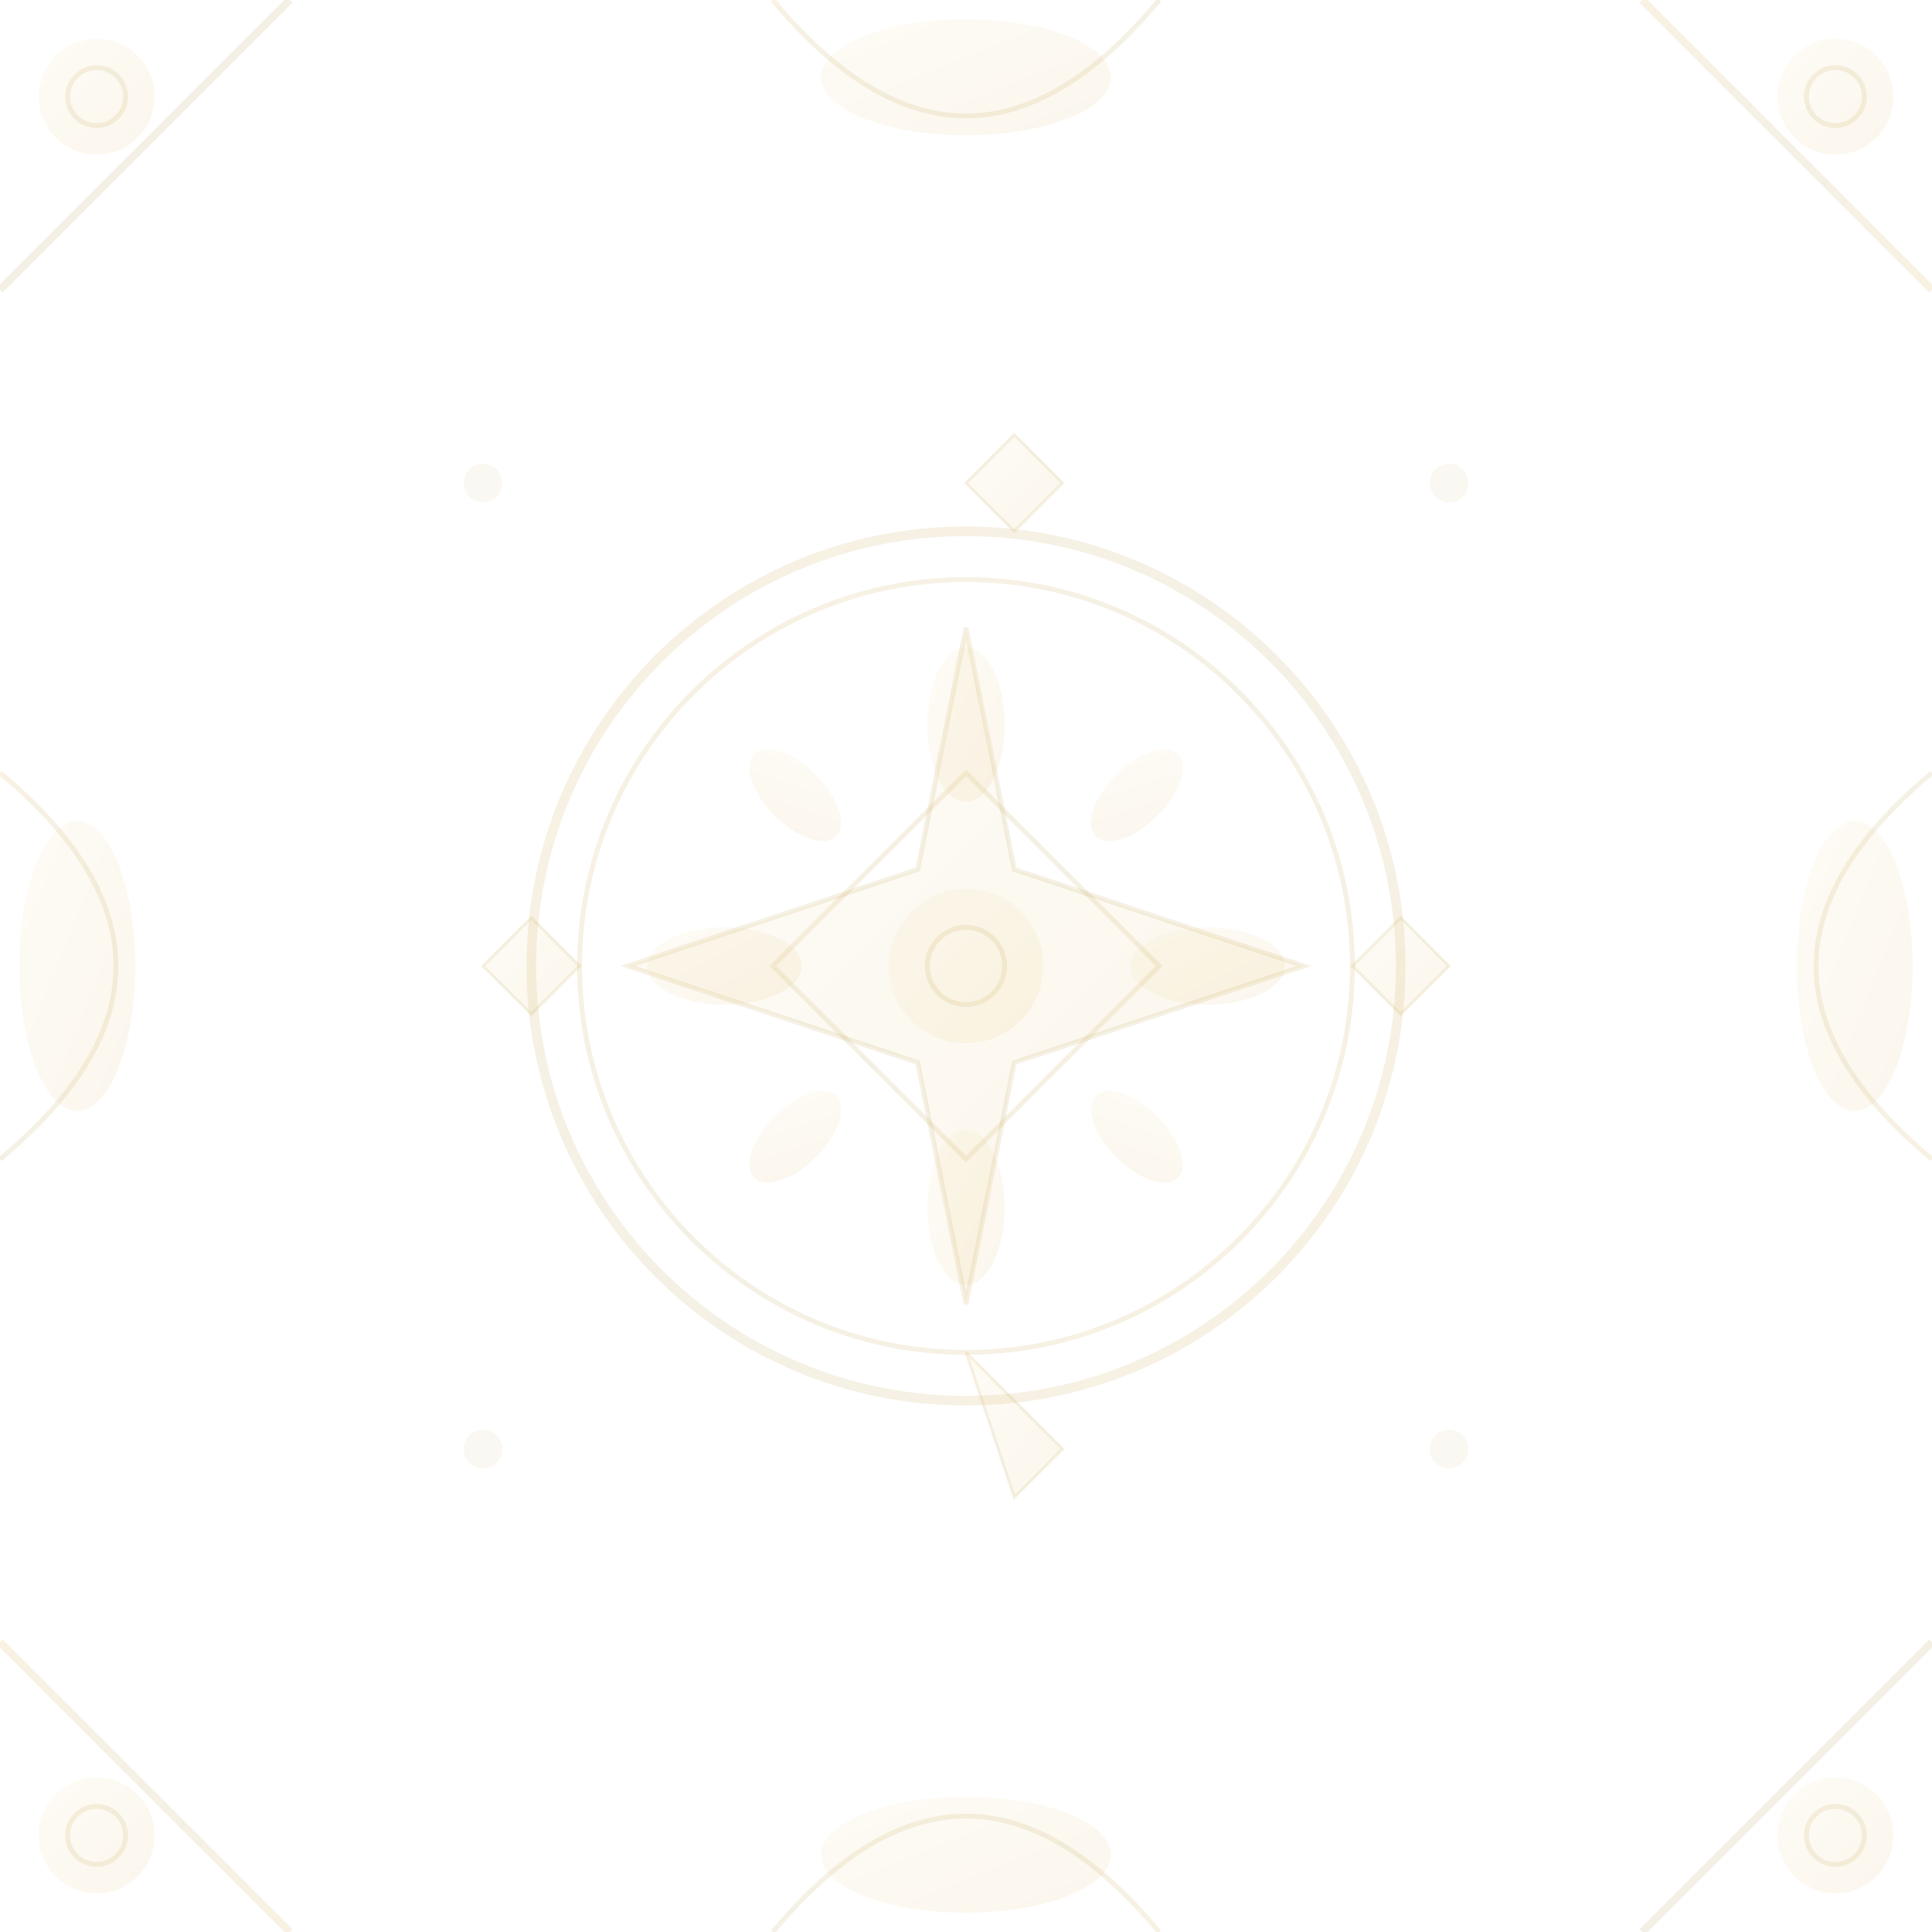
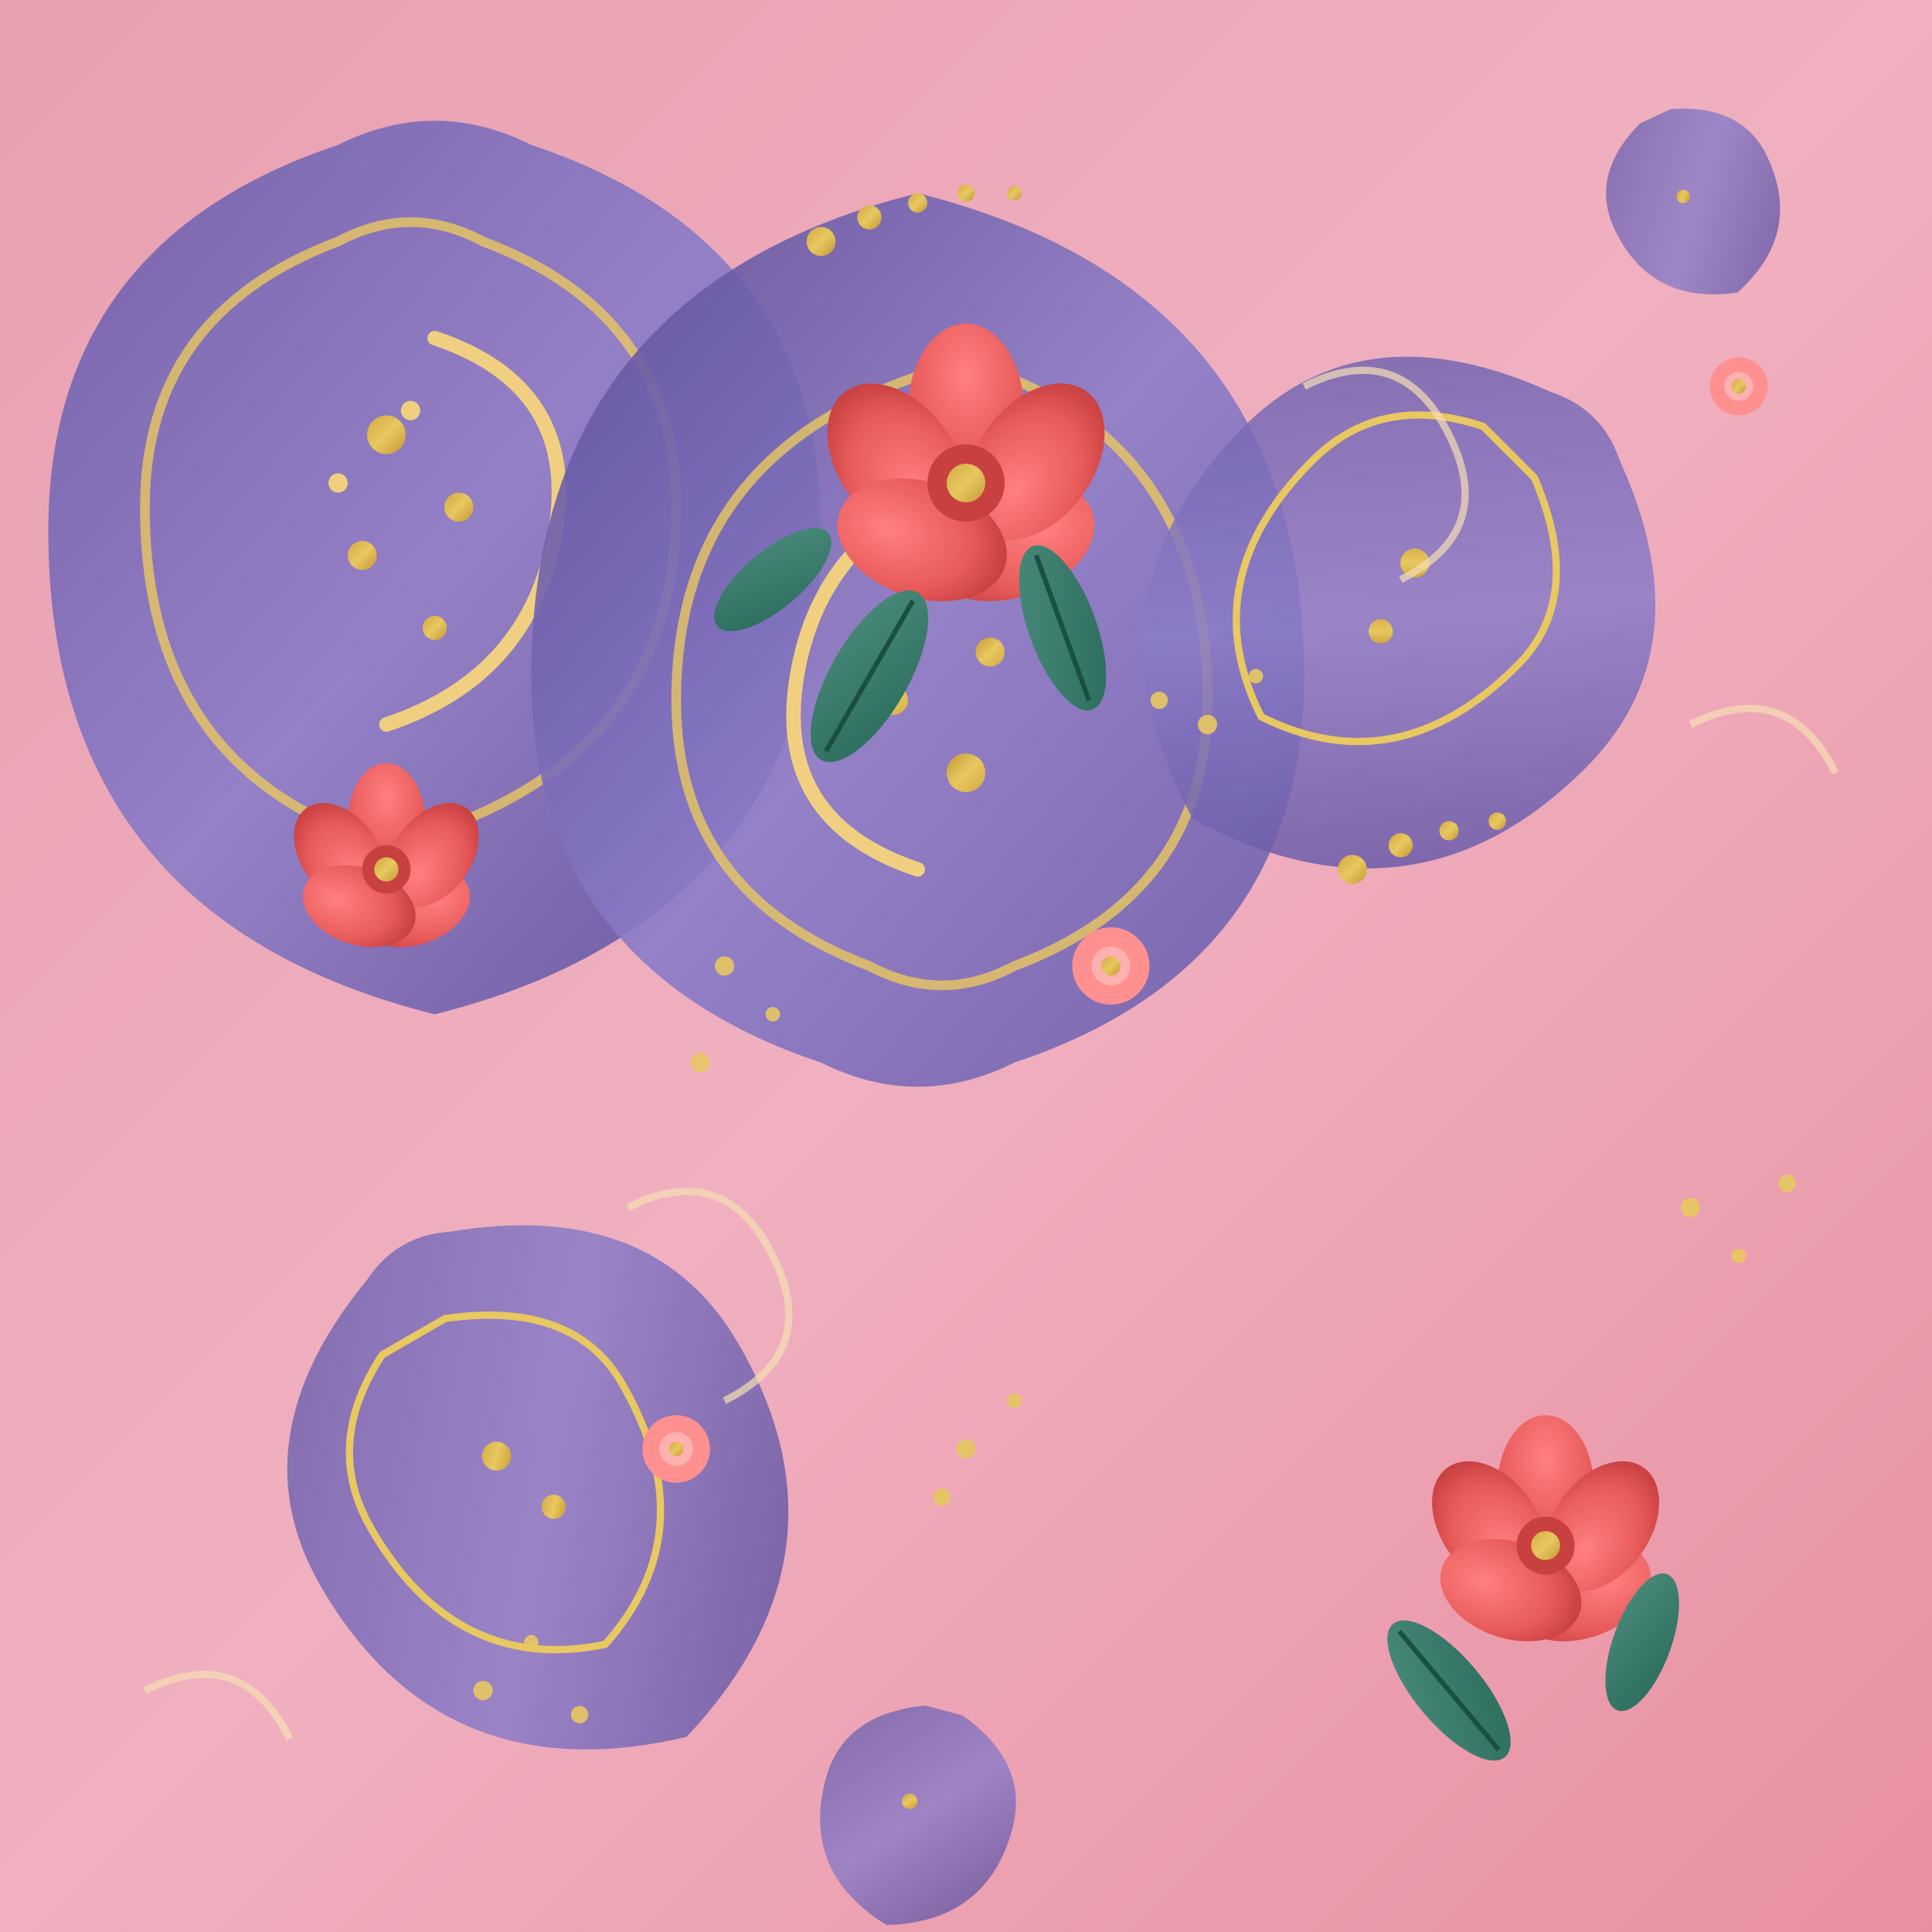
- <svg xmlns="http://www.w3.org/2000/svg" viewBox="0 0 200 200" width="200" height="200">
+ <svg xmlns="http://www.w3.org/2000/svg" viewBox="0 0 400 400" width="400" height="400">
  <defs>
-     <linearGradient id="batik-gold" x1="0%" y1="0%" x2="100%" y2="100%">
-       <stop offset="0%" style="stop-color:#D4A843;stop-opacity:0.15" />
-       <stop offset="50%" style="stop-color:#A8872A;stop-opacity:0.12" />
-       <stop offset="100%" style="stop-color:#D4A843;stop-opacity:0.15" />
+     <linearGradient id="pink-base" x1="0%" y1="0%" x2="100%" y2="100%">
+       <stop offset="0%" style="stop-color:#E8A0B0" />
+       <stop offset="50%" style="stop-color:#F0B0C0" />
+       <stop offset="100%" style="stop-color:#E890A0" />
    </linearGradient>
-     <linearGradient id="batik-gold-accent" x1="0%" y1="0%" x2="100%" y2="100%">
-       <stop offset="0%" style="stop-color:#F2D98B;stop-opacity:0.08" />
-       <stop offset="100%" style="stop-color:#D4A843;stop-opacity:0.1" />
+     <linearGradient id="blue-purple" x1="0%" y1="0%" x2="100%" y2="100%">
+       <stop offset="0%" style="stop-color:#6B5CA8" />
+       <stop offset="50%" style="stop-color:#8B7CC8" />
+       <stop offset="100%" style="stop-color:#5B4C98" />
+     </linearGradient>
+     <linearGradient id="gold-accent" x1="0%" y1="0%" x2="100%" y2="100%">
+       <stop offset="0%" style="stop-color:#D4A843" />
+       <stop offset="50%" style="stop-color:#E8C860" />
+       <stop offset="100%" style="stop-color:#C49833" />
+     </linearGradient>
+     <radialGradient id="coral-flower" cx="50%" cy="30%" r="70%">
+       <stop offset="0%" style="stop-color:#FF8080" />
+       <stop offset="70%" style="stop-color:#E85A5A" />
+       <stop offset="100%" style="stop-color:#C84040" />
+     </radialGradient>
+     <linearGradient id="teal-leaf" x1="0%" y1="0%" x2="100%" y2="100%">
+       <stop offset="0%" style="stop-color:#4A8B7C" />
+       <stop offset="100%" style="stop-color:#2A6B5C" />
    </linearGradient>
  </defs>
-   <rect width="200" height="200" fill="transparent" />
-   <g transform="translate(100, 100)">
-     <circle cx="0" cy="0" r="45" fill="none" stroke="url(#batik-gold)" stroke-width="1" />
-     <circle cx="0" cy="0" r="40" fill="none" stroke="url(#batik-gold)" stroke-width="0.5" />
-     <path d="M0 -35 L5 -10 L35 0 L5 10 L0 35 L-5 10 L-35 0 L-5 -10 Z" fill="url(#batik-gold-accent)" stroke="url(#batik-gold)" stroke-width="0.5" />
-     <path d="M0 -20 L20 0 L0 20 L-20 0 Z" fill="none" stroke="url(#batik-gold)" stroke-width="0.5" />
-     <circle cx="0" cy="0" r="8" fill="url(#batik-gold-accent)" />
-     <circle cx="0" cy="0" r="4" fill="none" stroke="url(#batik-gold)" stroke-width="0.5" />
-     <g>
-       <ellipse cx="0" cy="-25" rx="4" ry="8" fill="url(#batik-gold-accent)" />
-       <ellipse cx="0" cy="25" rx="4" ry="8" fill="url(#batik-gold-accent)" />
-       <ellipse cx="25" cy="0" rx="8" ry="4" fill="url(#batik-gold-accent)" />
-       <ellipse cx="-25" cy="0" rx="8" ry="4" fill="url(#batik-gold-accent)" />
-     </g>
-     <g transform="rotate(45)">
-       <ellipse cx="0" cy="-25" rx="3" ry="6" fill="url(#batik-gold-accent)" />
-       <ellipse cx="0" cy="25" rx="3" ry="6" fill="url(#batik-gold-accent)" />
-       <ellipse cx="25" cy="0" rx="6" ry="3" fill="url(#batik-gold-accent)" />
-       <ellipse cx="-25" cy="0" rx="6" ry="3" fill="url(#batik-gold-accent)" />
-     </g>
+   <rect width="400" height="400" fill="url(#pink-base)" />
+   <g transform="translate(30, 30)">
+     <path d="M80 0 Q140 20 140 80 Q140 160 60 180 Q-20 160 -20 80 Q-20 20 40 0 Q60 -10 80 0 Z" fill="url(#blue-purple)" opacity="0.9" />
+     <path d="M70 20 Q110 35 110 75 Q110 130 50 145 Q0 130 0 75 Q0 35 40 20 Q55 12 70 20 Z" fill="none" stroke="#E8C860" stroke-width="2" opacity="0.8" />
+     <path d="M60 40 Q90 50 85 80 Q80 110 50 120" fill="none" stroke="#F0D080" stroke-width="3" stroke-linecap="round" />
+     <circle cx="50" cy="60" r="4" fill="url(#gold-accent)" />
+     <circle cx="65" cy="75" r="3" fill="url(#gold-accent)" />
+     <circle cx="45" cy="85" r="3" fill="url(#gold-accent)" />
+     <circle cx="60" cy="100" r="2.5" fill="url(#gold-accent)" />
+     <circle cx="40" cy="70" r="2" fill="#F0D080" />
+     <circle cx="55" cy="55" r="2" fill="#F0D080" />
  </g>
-   <g transform="translate(0, 0)">
-     <path d="M0 30 Q15 15 30 0" fill="none" stroke="url(#batik-gold)" stroke-width="0.8" />
-     <circle cx="10" cy="10" r="6" fill="url(#batik-gold-accent)" />
-     <circle cx="10" cy="10" r="3" fill="none" stroke="url(#batik-gold)" stroke-width="0.5" />
+   <g transform="translate(250, 220) rotate(180)">
+     <path d="M80 0 Q140 20 140 80 Q140 160 60 180 Q-20 160 -20 80 Q-20 20 40 0 Q60 -10 80 0 Z" fill="url(#blue-purple)" opacity="0.9" />
+     <path d="M70 20 Q110 35 110 75 Q110 130 50 145 Q0 130 0 75 Q0 35 40 20 Q55 12 70 20 Z" fill="none" stroke="#E8C860" stroke-width="2" opacity="0.8" />
+     <path d="M60 40 Q90 50 85 80 Q80 110 50 120" fill="none" stroke="#F0D080" stroke-width="3" stroke-linecap="round" />
+     <circle cx="50" cy="60" r="4" fill="url(#gold-accent)" />
+     <circle cx="65" cy="75" r="3" fill="url(#gold-accent)" />
+     <circle cx="45" cy="85" r="3" fill="url(#gold-accent)" />
+     <circle cx="60" cy="100" r="2.5" fill="url(#gold-accent)" />
  </g>
-   <g transform="translate(200, 0)">
-     <path d="M0 30 Q-15 15 -30 0" fill="none" stroke="url(#batik-gold)" stroke-width="0.8" />
-     <circle cx="-10" cy="10" r="6" fill="url(#batik-gold-accent)" />
-     <circle cx="-10" cy="10" r="3" fill="none" stroke="url(#batik-gold)" stroke-width="0.5" />
+   <g transform="translate(300, 60) rotate(45)">
+     <path d="M50 0 Q90 15 90 50 Q90 100 40 115 Q-10 100 -10 50 Q-10 15 30 0 Q40 -5 50 0 Z" fill="url(#blue-purple)" opacity="0.85" />
+     <path d="M40 15 Q65 25 65 45 Q65 80 35 90 Q5 80 5 45 Q5 25 25 15 Z" fill="none" stroke="#E8C860" stroke-width="1.5" />
+     <circle cx="35" cy="45" r="3" fill="url(#gold-accent)" />
+     <circle cx="40" cy="60" r="2.5" fill="url(#gold-accent)" />
  </g>
-   <g transform="translate(0, 200)">
-     <path d="M0 -30 Q15 -15 30 0" fill="none" stroke="url(#batik-gold)" stroke-width="0.8" />
-     <circle cx="10" cy="-10" r="6" fill="url(#batik-gold-accent)" />
-     <circle cx="10" cy="-10" r="3" fill="none" stroke="url(#batik-gold)" stroke-width="0.5" />
-   </g>
-   <g transform="translate(200, 200)">
-     <path d="M0 -30 Q-15 -15 -30 0" fill="none" stroke="url(#batik-gold)" stroke-width="0.8" />
-     <circle cx="-10" cy="-10" r="6" fill="url(#batik-gold-accent)" />
-     <circle cx="-10" cy="-10" r="3" fill="none" stroke="url(#batik-gold)" stroke-width="0.5" />
-   </g>
-   <g transform="translate(100, 0)">
-     <ellipse cx="0" cy="8" rx="15" ry="6" fill="url(#batik-gold-accent)" />
-     <path d="M-20 0 Q-10 12 0 12 Q10 12 20 0" fill="none" stroke="url(#batik-gold)" stroke-width="0.5" />
-   </g>
-   <g transform="translate(100, 200)">
-     <ellipse cx="0" cy="-8" rx="15" ry="6" fill="url(#batik-gold-accent)" />
-     <path d="M-20 0 Q-10 -12 0 -12 Q10 -12 20 0" fill="none" stroke="url(#batik-gold)" stroke-width="0.5" />
-   </g>
-   <g transform="translate(0, 100)">
-     <ellipse cx="8" cy="0" rx="6" ry="15" fill="url(#batik-gold-accent)" />
-     <path d="M0 -20 Q12 -10 12 0 Q12 10 0 20" fill="none" stroke="url(#batik-gold)" stroke-width="0.5" />
+   <g transform="translate(50, 280) rotate(-30)">
+     <path d="M50 0 Q90 15 90 50 Q90 100 40 115 Q-10 100 -10 50 Q-10 15 30 0 Q40 -5 50 0 Z" fill="url(#blue-purple)" opacity="0.85" />
+     <path d="M40 15 Q65 25 65 45 Q65 80 35 90 Q5 80 5 45 Q5 25 25 15 Z" fill="none" stroke="#E8C860" stroke-width="1.5" />
+     <circle cx="35" cy="45" r="3" fill="url(#gold-accent)" />
+     <circle cx="40" cy="60" r="2.5" fill="url(#gold-accent)" />
  </g>
  <g transform="translate(200, 100)">
-     <ellipse cx="-8" cy="0" rx="6" ry="15" fill="url(#batik-gold-accent)" />
-     <path d="M0 -20 Q-12 -10 -12 0 Q-12 10 0 20" fill="none" stroke="url(#batik-gold)" stroke-width="0.5" />
+     <ellipse cx="0" cy="-15" rx="12" ry="18" fill="url(#coral-flower)" />
+     <ellipse cx="14" cy="-5" rx="12" ry="18" fill="url(#coral-flower)" transform="rotate(72)" />
+     <ellipse cx="9" cy="12" rx="12" ry="18" fill="url(#coral-flower)" transform="rotate(144)" />
+     <ellipse cx="-9" cy="12" rx="12" ry="18" fill="url(#coral-flower)" transform="rotate(216)" />
+     <ellipse cx="-14" cy="-5" rx="12" ry="18" fill="url(#coral-flower)" transform="rotate(288)" />
+     <circle cx="0" cy="0" r="8" fill="#C84040" />
+     <circle cx="0" cy="0" r="4" fill="url(#gold-accent)" />
  </g>
-   <circle cx="50" cy="50" r="2" fill="url(#batik-gold)" opacity="0.5" />
-   <circle cx="150" cy="50" r="2" fill="url(#batik-gold)" opacity="0.5" />
-   <circle cx="50" cy="150" r="2" fill="url(#batik-gold)" opacity="0.5" />
-   <circle cx="150" cy="150" r="2" fill="url(#batik-gold)" opacity="0.5" />
-   <path d="M50 100 L55 95 L60 100 L55 105 Z" fill="url(#batik-gold-accent)" stroke="url(#batik-gold)" stroke-width="0.3" />
-   <path d="M140 100 L145 95 L150 100 L145 105 Z" fill="url(#batik-gold-accent)" stroke="url(#batik-gold)" stroke-width="0.3" />
-   <path d="M100 50 L105 45 L110 50 L105 55 Z" fill="url(#batik-gold-accent)" stroke="url(#batik-gold)" stroke-width="0.3" />
-   <path d="M100 140 L105 145 L110 150 L105 155 Z" fill="url(#batik-gold-accent)" stroke="url(#batik-gold)" stroke-width="0.3" />
+   <g transform="translate(320, 320)">
+     <ellipse cx="0" cy="-12" rx="10" ry="15" fill="url(#coral-flower)" />
+     <ellipse cx="11" cy="-4" rx="10" ry="15" fill="url(#coral-flower)" transform="rotate(72)" />
+     <ellipse cx="7" cy="10" rx="10" ry="15" fill="url(#coral-flower)" transform="rotate(144)" />
+     <ellipse cx="-7" cy="10" rx="10" ry="15" fill="url(#coral-flower)" transform="rotate(216)" />
+     <ellipse cx="-11" cy="-4" rx="10" ry="15" fill="url(#coral-flower)" transform="rotate(288)" />
+     <circle cx="0" cy="0" r="6" fill="#C84040" />
+     <circle cx="0" cy="0" r="3" fill="url(#gold-accent)" />
+   </g>
+   <g transform="translate(80, 180)">
+     <ellipse cx="0" cy="-10" rx="8" ry="12" fill="url(#coral-flower)" />
+     <ellipse cx="9" cy="-3" rx="8" ry="12" fill="url(#coral-flower)" transform="rotate(72)" />
+     <ellipse cx="6" cy="8" rx="8" ry="12" fill="url(#coral-flower)" transform="rotate(144)" />
+     <ellipse cx="-6" cy="8" rx="8" ry="12" fill="url(#coral-flower)" transform="rotate(216)" />
+     <ellipse cx="-9" cy="-3" rx="8" ry="12" fill="url(#coral-flower)" transform="rotate(288)" />
+     <circle cx="0" cy="0" r="5" fill="#C84040" />
+     <circle cx="0" cy="0" r="2.5" fill="url(#gold-accent)" />
+   </g>
+   <g transform="translate(180, 140) rotate(30)">
+     <ellipse cx="0" cy="0" rx="8" ry="20" fill="url(#teal-leaf)" />
+     <path d="M0 -18 L0 18" stroke="#1A5040" stroke-width="1" />
+   </g>
+   <g transform="translate(220, 130) rotate(-20)">
+     <ellipse cx="0" cy="0" rx="7" ry="18" fill="url(#teal-leaf)" />
+     <path d="M0 -16 L0 16" stroke="#1A5040" stroke-width="1" />
+   </g>
+   <g transform="translate(160, 120) rotate(50)">
+     <ellipse cx="0" cy="0" rx="6" ry="15" fill="url(#teal-leaf)" />
+   </g>
+   <g transform="translate(300, 350) rotate(-40)">
+     <ellipse cx="0" cy="0" rx="7" ry="18" fill="url(#teal-leaf)" />
+     <path d="M0 -16 L0 16" stroke="#1A5040" stroke-width="1" />
+   </g>
+   <g transform="translate(340, 340) rotate(20)">
+     <ellipse cx="0" cy="0" rx="6" ry="15" fill="url(#teal-leaf)" />
+   </g>
+   <g fill="url(#gold-accent)">
+     <circle cx="170" cy="50" r="3" />
+     <circle cx="180" cy="45" r="2.5" />
+     <circle cx="190" cy="42" r="2" />
+     <circle cx="200" cy="40" r="1.8" />
+     <circle cx="210" cy="40" r="1.5" />
+   </g>
+   <g fill="url(#gold-accent)">
+     <circle cx="280" cy="180" r="3" />
+     <circle cx="290" cy="175" r="2.5" />
+     <circle cx="300" cy="172" r="2" />
+     <circle cx="310" cy="170" r="1.8" />
+   </g>
+   <g fill="#E8C860" opacity="0.9">
+     <circle cx="150" cy="200" r="2" />
+     <circle cx="160" cy="210" r="1.5" />
+     <circle cx="145" cy="220" r="2" />
+     <circle cx="250" cy="150" r="2" />
+     <circle cx="260" cy="140" r="1.5" />
+     <circle cx="240" cy="145" r="1.8" />
+     <circle cx="350" cy="250" r="2" />
+     <circle cx="360" cy="260" r="1.5" />
+     <circle cx="370" cy="245" r="1.8" />
+     <circle cx="100" cy="350" r="2" />
+     <circle cx="110" cy="340" r="1.5" />
+     <circle cx="120" cy="355" r="1.8" />
+     <circle cx="200" cy="300" r="2" />
+     <circle cx="210" cy="290" r="1.5" />
+     <circle cx="195" cy="310" r="1.8" />
+   </g>
+   <g fill="none" stroke="#F5DEB3" stroke-width="1.5" opacity="0.7">
+     <path d="M130 250 Q150 240 160 260 Q170 280 150 290" />
+     <path d="M270 80 Q290 70 300 90 Q310 110 290 120" />
+     <path d="M350 150 Q370 140 380 160" />
+     <path d="M30 350 Q50 340 60 360" />
+   </g>
+   <g>
+     <circle cx="230" cy="200" r="8" fill="#FF9090" />
+     <circle cx="230" cy="200" r="4" fill="#FFB0B0" />
+     <circle cx="230" cy="200" r="2" fill="url(#gold-accent)" />
+   </g>
+   <g>
+     <circle cx="140" cy="300" r="7" fill="#FF9090" />
+     <circle cx="140" cy="300" r="3.5" fill="#FFB0B0" />
+     <circle cx="140" cy="300" r="1.5" fill="url(#gold-accent)" />
+   </g>
+   <g>
+     <circle cx="360" cy="80" r="6" fill="#FF9090" />
+     <circle cx="360" cy="80" r="3" fill="#FFB0B0" />
+     <circle cx="360" cy="80" r="1.5" fill="url(#gold-accent)" />
+   </g>
+   <g transform="translate(180, 350) rotate(15) scale(0.4)">
+     <path d="M50 0 Q90 15 90 50 Q90 100 40 115 Q-10 100 -10 50 Q-10 15 30 0 Z" fill="url(#blue-purple)" opacity="0.8" />
+     <circle cx="35" cy="50" r="4" fill="url(#gold-accent)" />
+   </g>
+   <g transform="translate(330, 30) rotate(-25) scale(0.35)">
+     <path d="M50 0 Q90 15 90 50 Q90 100 40 115 Q-10 100 -10 50 Q-10 15 30 0 Z" fill="url(#blue-purple)" opacity="0.8" />
+     <circle cx="35" cy="50" r="4" fill="url(#gold-accent)" />
+   </g>
</svg>
